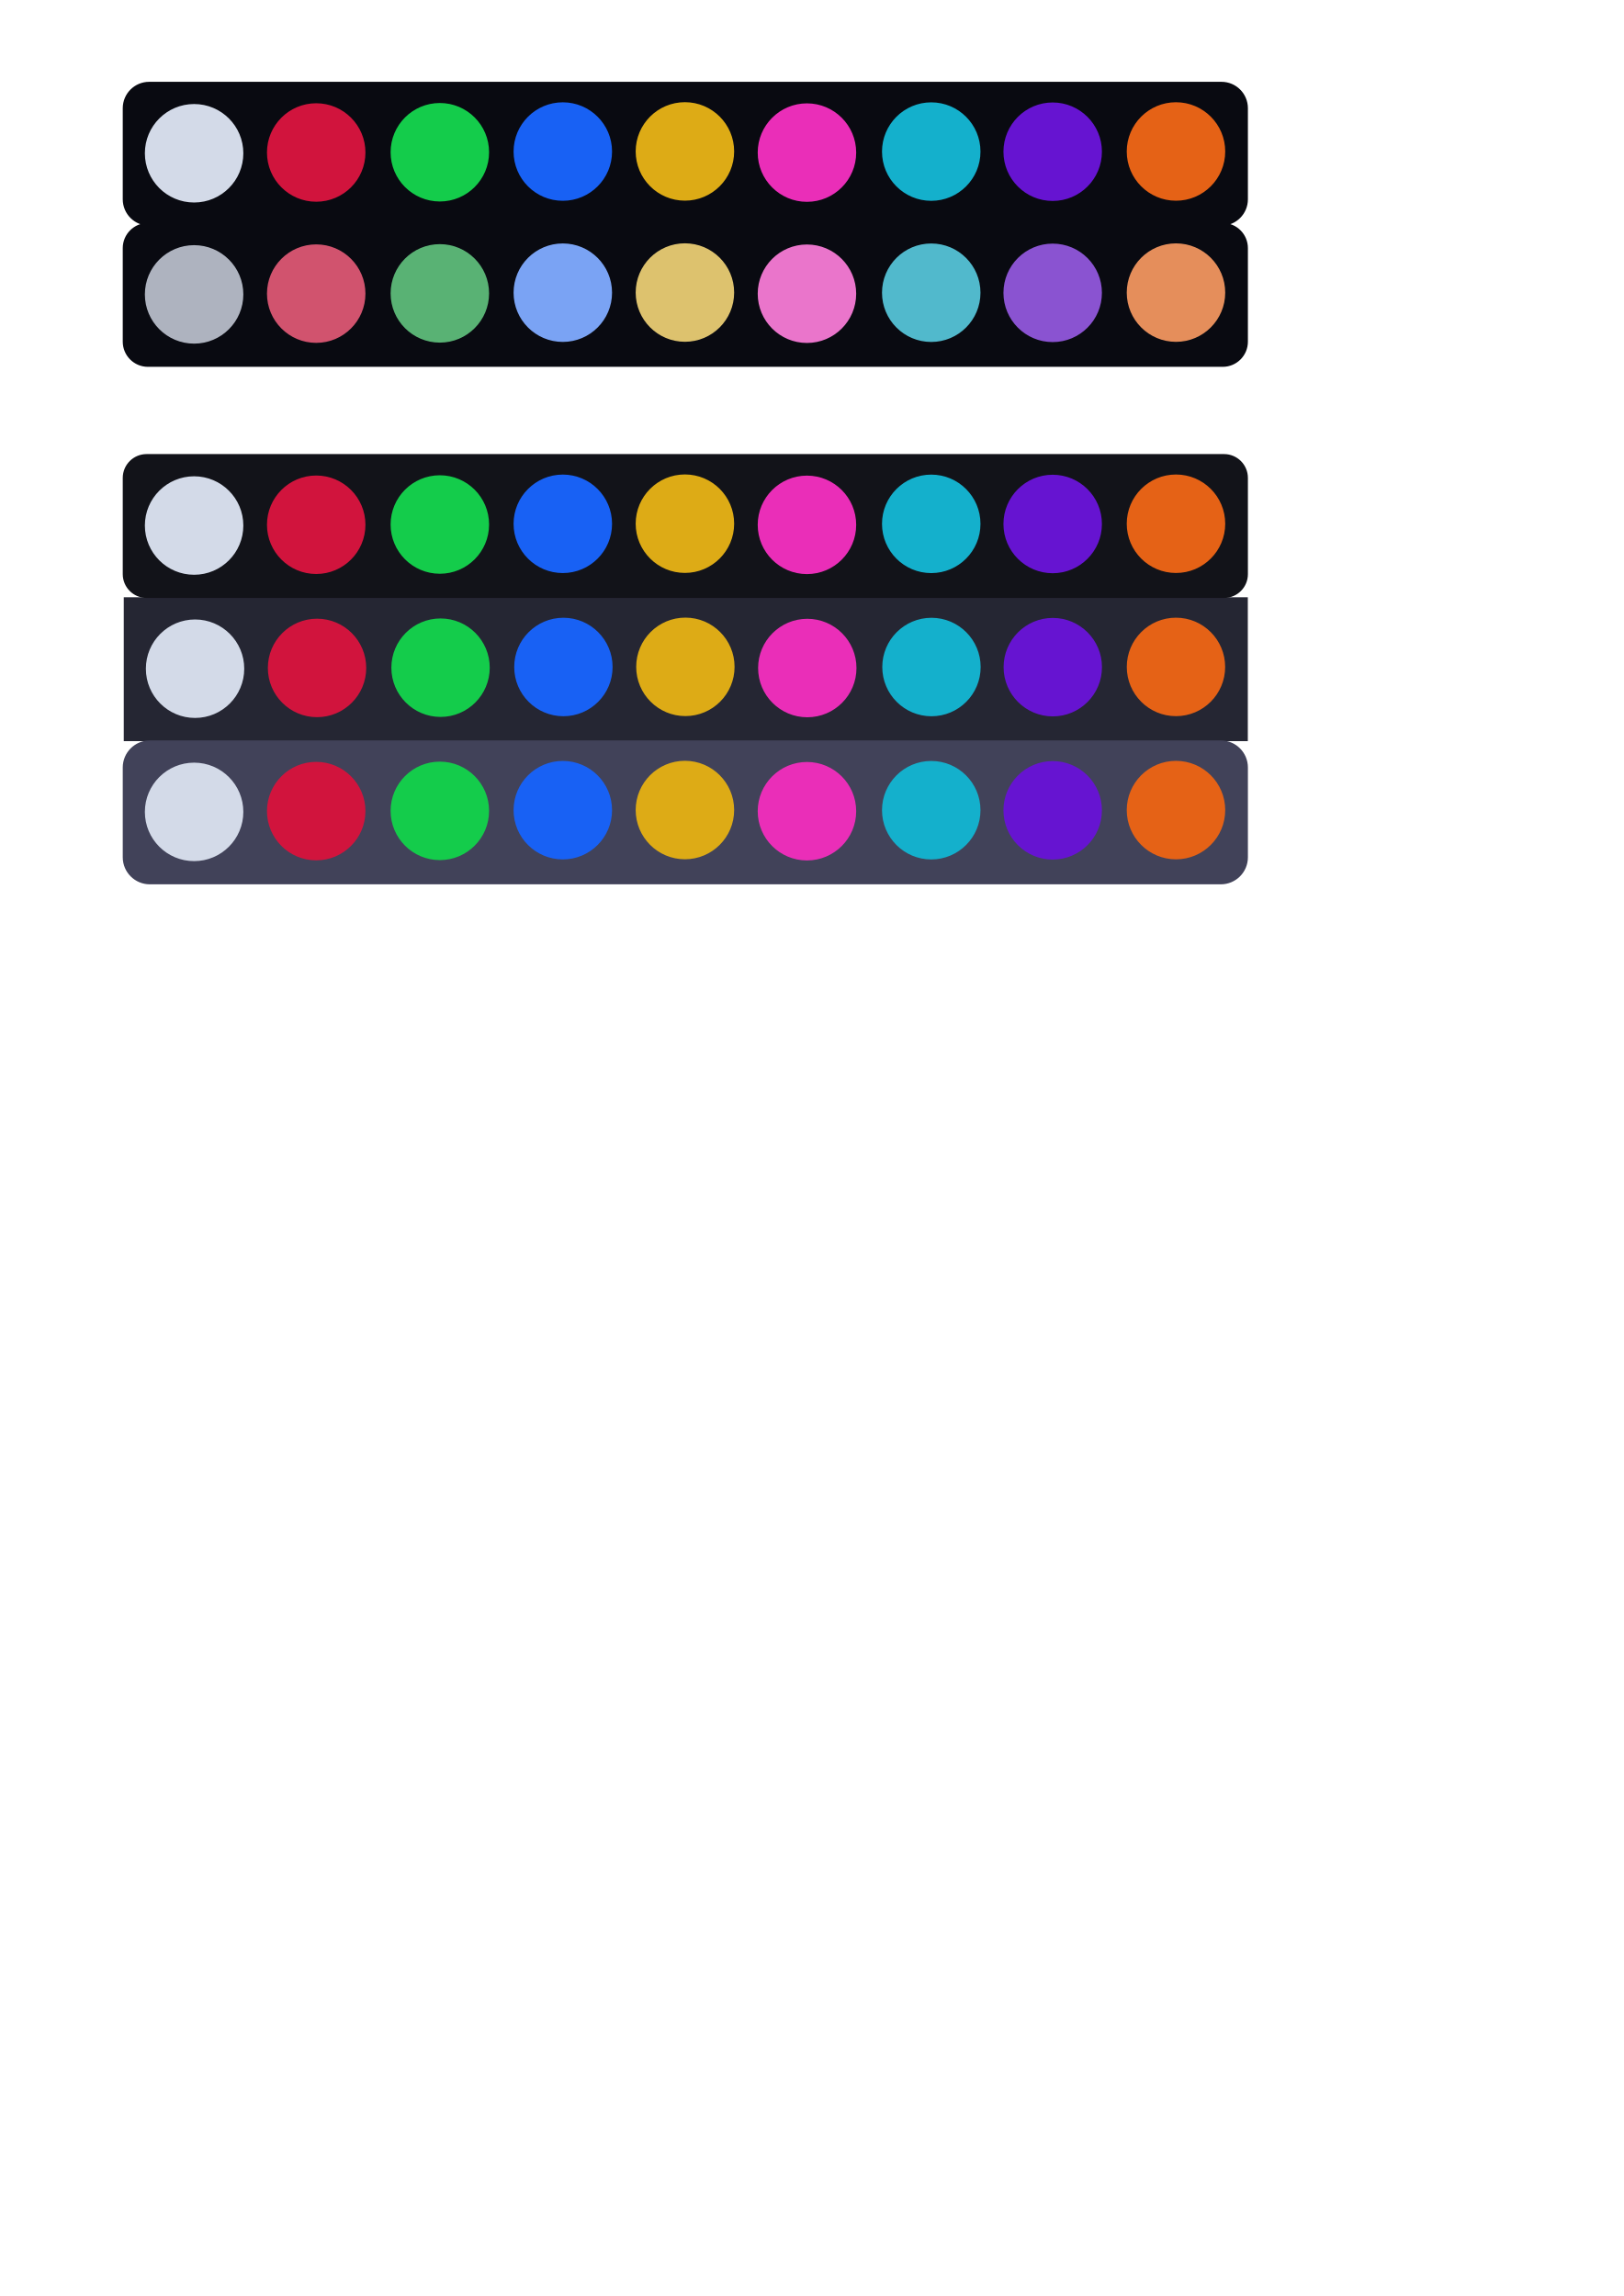
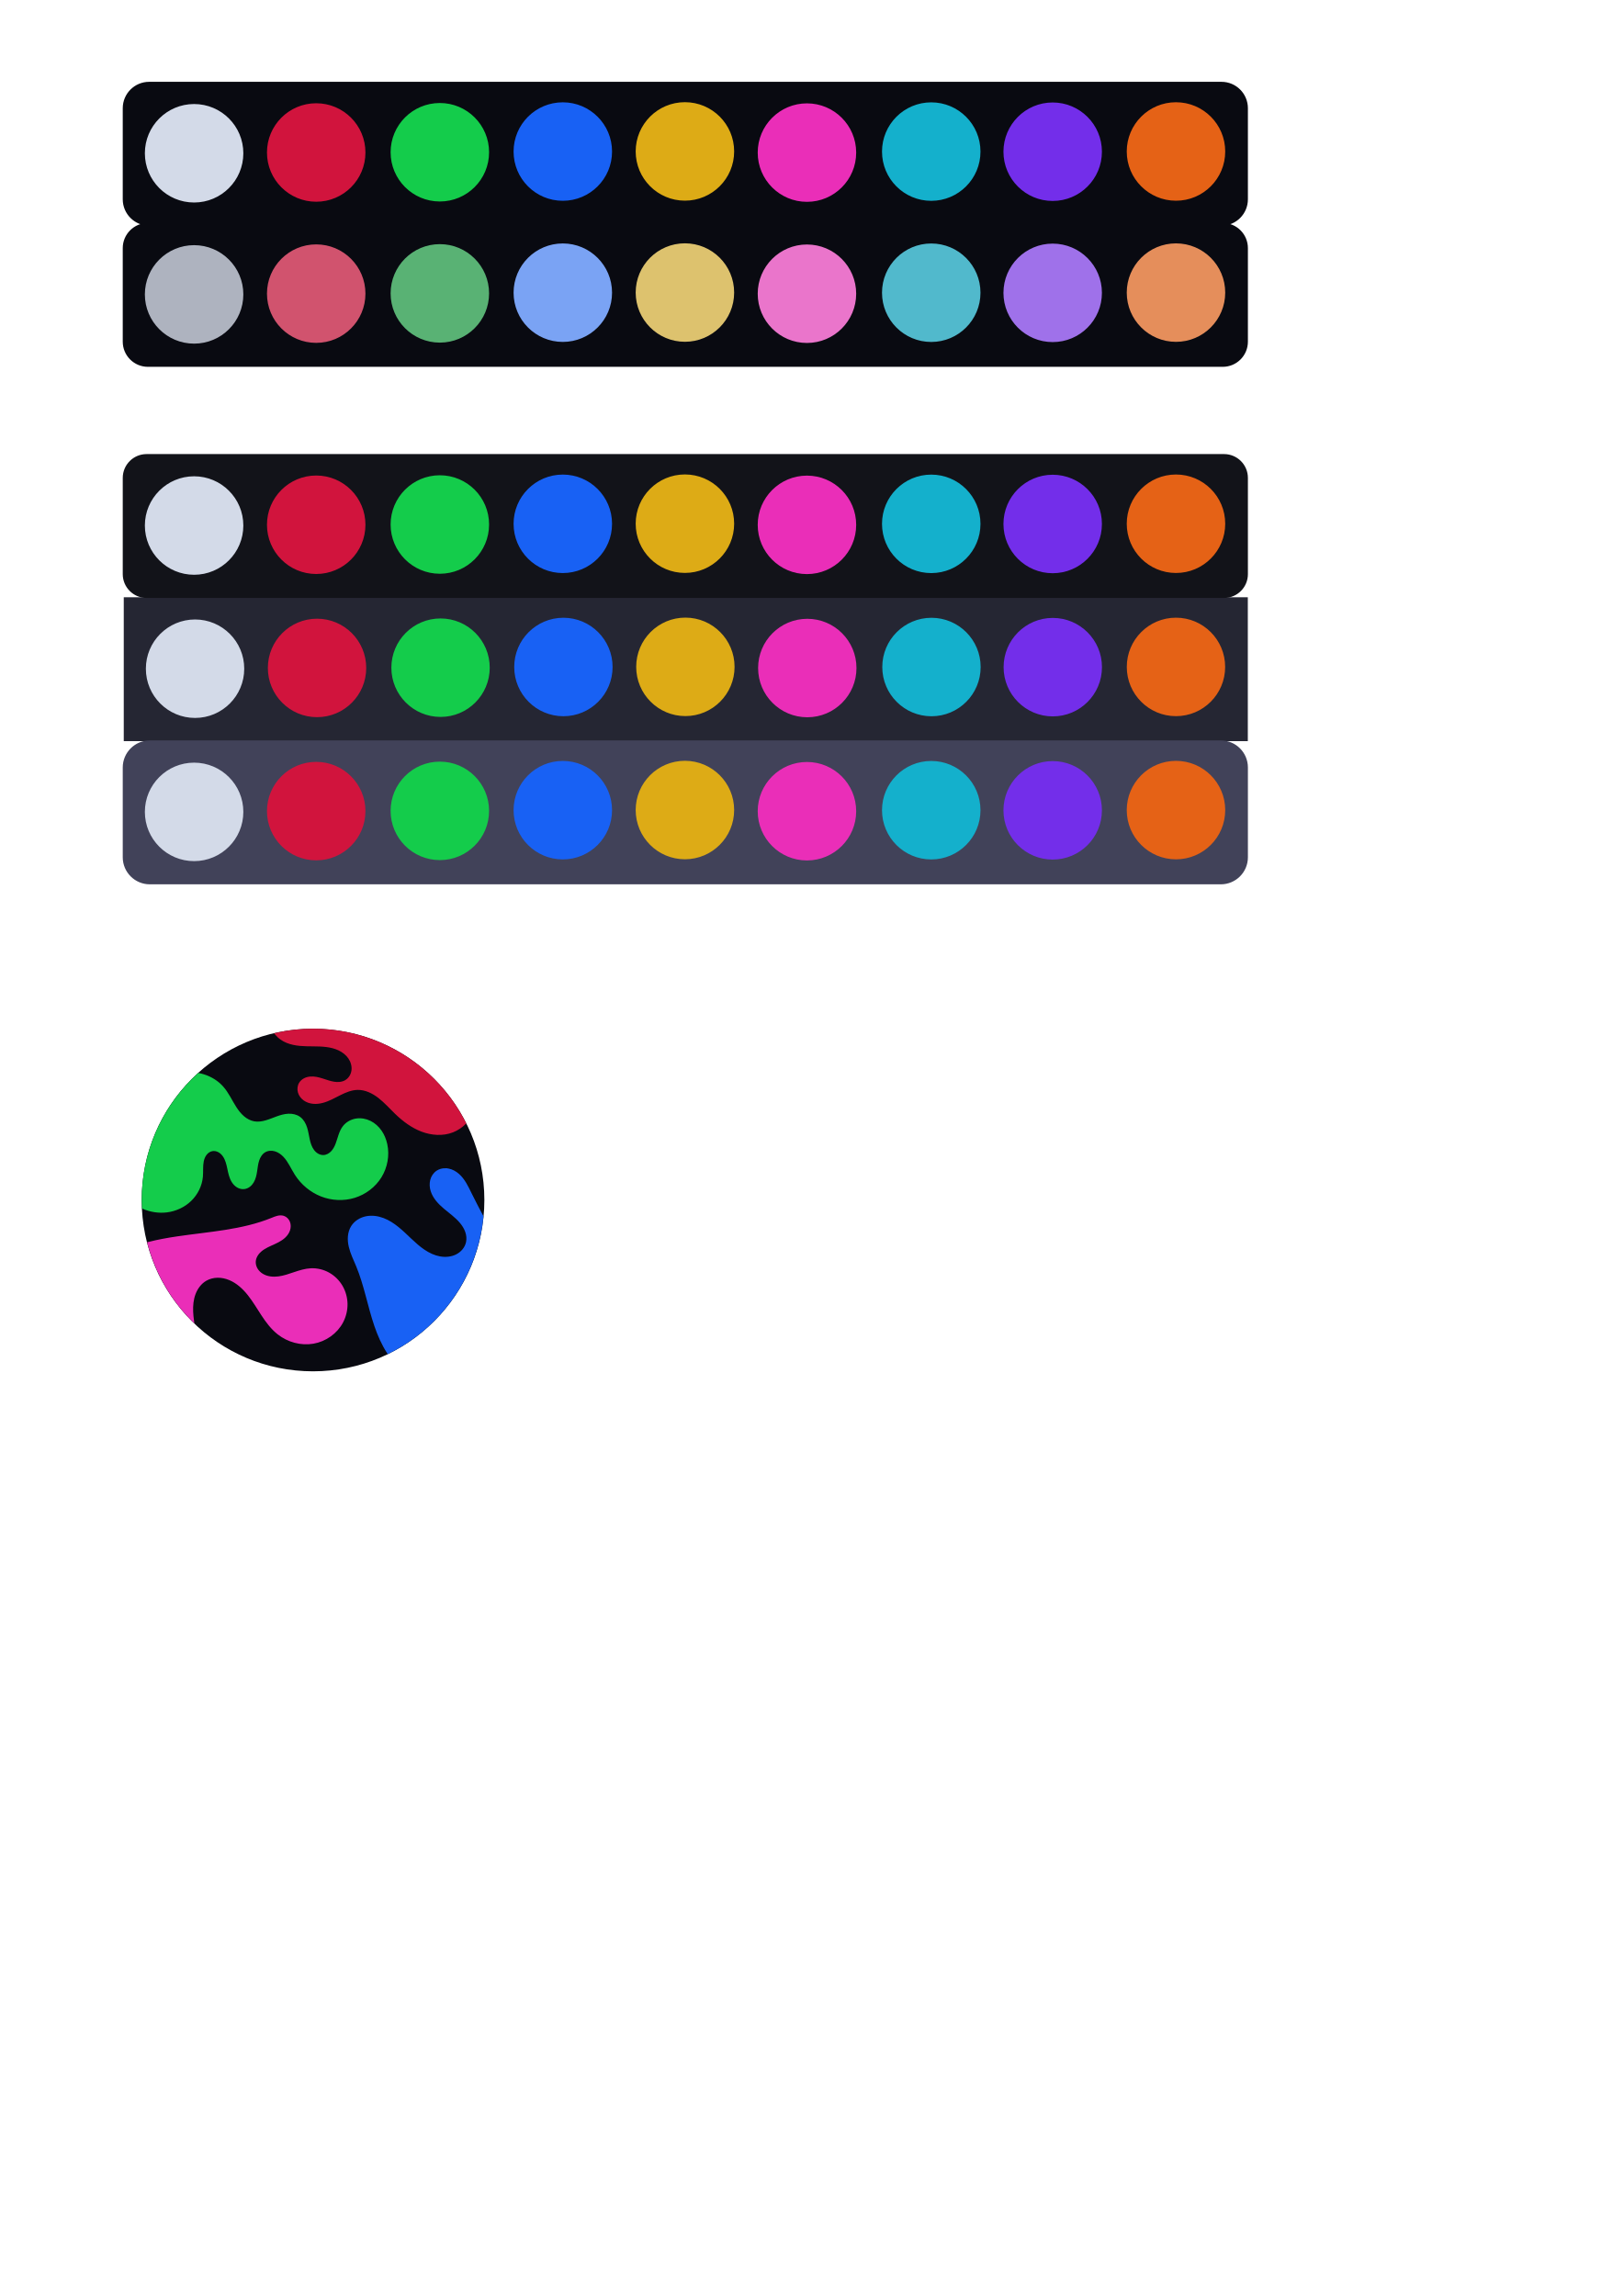
<svg xmlns="http://www.w3.org/2000/svg" width="210mm" height="297mm" viewBox="0 0 210 297" version="1.1" id="svg5">
-   <defs id="defs2" />
+   <defs id="defs2">
+     </defs>
  <g id="layer1">
    <rect style="fill:#090a11;stroke:#090a11;stroke-width:0.259" id="rect1118" width="145.262" height="18.353" x="16.005" y="10.713" ry="3.286" />
    <ellipse style="fill:#d1143d;stroke:#d1143d;stroke-width:0.265" id="path1278" cx="40.896" cy="19.726" rx="6.235" ry="6.237" />
    <ellipse style="fill:#14cc4b;stroke:#14cc4b;stroke-width:0.265" id="path1278-3" cx="56.887" cy="19.694" rx="6.235" ry="6.237" />
    <ellipse style="fill:#e56216;stroke:#e56216;stroke-width:0.265" id="path1278-6" cx="152.095" cy="19.595" rx="6.235" ry="6.237" />
    <ellipse style="fill:#1861f4;stroke:#1861f4;stroke-width:0.265" id="path1278-7" cx="72.791" cy="19.604" rx="6.235" ry="6.237" />
    <ellipse style="fill:#ddab16;stroke:#ddab16;stroke-width:0.265" id="path1278-62" cx="88.583" cy="19.587" rx="6.235" ry="6.237" />
    <ellipse style="fill:#ea2eb8;stroke:#ea2eb8;stroke-width:0.265" id="path1278-9" cx="104.366" cy="19.739" rx="6.235" ry="6.237" />
-     <ellipse style="fill:#6614d1;stroke:#6614d1;stroke-width:0.265" id="path1278-1" cx="136.148" cy="19.625" rx="6.235" ry="6.237" />
+     <ellipse style="fill:#732eea;stroke:#732eea;stroke-width:0.265" id="path1278-1" cx="136.148" cy="19.625" rx="6.235" ry="6.237" />
    <ellipse style="fill:#14b0cc;stroke:#14b0cc;stroke-width:0.265" id="path1278-2" cx="120.441" cy="19.609" rx="6.235" ry="6.237" />
    <ellipse style="fill:#d3dae8;stroke:#d3dae8;stroke-width:0.265" id="path1278-70" cx="25.104" cy="19.826" rx="6.235" ry="6.237" />
    <rect style="fill:#090a11;stroke:#090a11;stroke-width:0.259" id="rect1118-3" width="145.262" height="18.353" x="16.005" y="28.969" ry="3.126" />
    <ellipse style="fill:#d1536e;stroke:#d1536e;stroke-width:0.265" id="path1278-61" cx="40.896" cy="37.982" rx="6.235" ry="6.237" />
    <ellipse style="fill:#59b274;stroke:#59b274;stroke-width:0.265" id="path1278-3-06" cx="56.887" cy="37.95" rx="6.235" ry="6.237" />
    <ellipse style="fill:#e58e5b;stroke:#e58e5b;stroke-width:0.265" id="path1278-6-32" cx="152.095" cy="37.851" rx="6.235" ry="6.237" />
    <ellipse style="fill:#7aa3f4;stroke:#7aa3f4;stroke-width:0.265" id="path1278-7-0" cx="72.791" cy="37.86" rx="6.235" ry="6.237" />
    <ellipse style="fill:#ddc26e;stroke:#ddc26e;stroke-width:0.265" id="path1278-62-61" cx="88.583" cy="37.843" rx="6.235" ry="6.237" />
    <ellipse style="fill:#ea75cb;stroke:#ea75cb;stroke-width:0.265" id="path1278-9-5" cx="104.366" cy="37.995" rx="6.235" ry="6.237" />
-     <ellipse style="fill:#8a53d1;stroke:#8a53d1;stroke-width:0.265" id="path1278-1-5" cx="136.148" cy="37.882" rx="6.235" ry="6.237" />
+     <ellipse style="fill:#9f71ea;stroke:#9f71ea;stroke-width:0.265" id="path1278-1-5" cx="136.148" cy="37.882" rx="6.235" ry="6.237" />
    <ellipse style="fill:#51b9cc;stroke:#51b9cc;stroke-width:0.265" id="path1278-2-4" cx="120.441" cy="37.865" rx="6.235" ry="6.237" />
    <ellipse style="fill:#aeb3bf;stroke:#aeb3bf;stroke-width:0.265" id="path1278-70-7" cx="25.104" cy="38.082" rx="6.235" ry="6.237" />
    <rect style="fill:#252633;stroke:#252633;stroke-width:0.259" id="rect1118-2" width="145.119" height="18.353" x="16.136" y="77.388" ry="3.44" rx="0" />
    <ellipse style="fill:#d1143d;stroke:#d1143d;stroke-width:0.264" id="path1278-0" cx="41.004" cy="86.401" rx="6.229" ry="6.237" />
    <ellipse style="fill:#14cc4b;stroke:#14cc4b;stroke-width:0.264" id="path1278-3-2" cx="56.978" cy="86.369" rx="6.229" ry="6.237" />
    <ellipse style="fill:#e56216;stroke:#e56216;stroke-width:0.264" id="path1278-6-3" cx="152.093" cy="86.27" rx="6.229" ry="6.237" />
    <ellipse style="fill:#1861f4;stroke:#1861f4;stroke-width:0.264" id="path1278-7-7" cx="72.867" cy="86.279" rx="6.229" ry="6.237" />
    <ellipse style="fill:#ddab16;stroke:#ddab16;stroke-width:0.264" id="path1278-62-5" cx="88.643" cy="86.261" rx="6.229" ry="6.237" />
    <ellipse style="fill:#ea2eb8;stroke:#ea2eb8;stroke-width:0.264" id="path1278-9-9" cx="104.41" cy="86.414" rx="6.229" ry="6.237" />
-     <ellipse style="fill:#6614d1;stroke:#6614d1;stroke-width:0.264" id="path1278-1-2" cx="136.161" cy="86.3" rx="6.229" ry="6.237" />
+     <ellipse style="fill:#732eea;stroke:#732eea;stroke-width:0.264" id="path1278-1-2" cx="136.161" cy="86.3" rx="6.229" ry="6.237" />
    <ellipse style="fill:#14b0cc;stroke:#14b0cc;stroke-width:0.264" id="path1278-2-2" cx="120.47" cy="86.283" rx="6.229" ry="6.237" />
    <ellipse style="fill:#d3dae8;stroke:#d3dae8;stroke-width:0.264" id="path1278-70-8" cx="25.227" cy="86.501" rx="6.229" ry="6.237" />
    <rect style="fill:#414259;stroke:#414259;stroke-width:0.259" id="rect1118-97" width="145.262" height="18.353" x="16.005" y="95.909" ry="3.37" />
    <ellipse style="fill:#d1143d;stroke:#d1143d;stroke-width:0.265" id="path1278-361" cx="40.896" cy="104.921" rx="6.235" ry="6.237" />
    <ellipse style="fill:#14cc4b;stroke:#14cc4b;stroke-width:0.265" id="path1278-3-29" cx="56.887" cy="104.89" rx="6.235" ry="6.237" />
    <ellipse style="fill:#e56216;stroke:#e56216;stroke-width:0.265" id="path1278-6-31" cx="152.095" cy="104.79" rx="6.235" ry="6.237" />
    <ellipse style="fill:#1861f4;stroke:#1861f4;stroke-width:0.265" id="path1278-7-9" cx="72.791" cy="104.8" rx="6.235" ry="6.237" />
    <ellipse style="fill:#ddab16;stroke:#ddab16;stroke-width:0.265" id="path1278-62-4" cx="88.583" cy="104.782" rx="6.235" ry="6.237" />
    <ellipse style="fill:#ea2eb8;stroke:#ea2eb8;stroke-width:0.265" id="path1278-9-7" cx="104.366" cy="104.935" rx="6.235" ry="6.237" />
-     <ellipse style="fill:#6614d1;stroke:#6614d1;stroke-width:0.265" id="path1278-1-84" cx="136.148" cy="104.821" rx="6.235" ry="6.237" />
+     <ellipse style="fill:#732eea;stroke:#732eea;stroke-width:0.265" id="path1278-1-84" cx="136.148" cy="104.821" rx="6.235" ry="6.237" />
    <ellipse style="fill:#14b0cc;stroke:#14b0cc;stroke-width:0.265" id="path1278-2-5" cx="120.441" cy="104.804" rx="6.235" ry="6.237" />
    <ellipse style="fill:#d3dae8;stroke:#d3dae8;stroke-width:0.265" id="path1278-70-0" cx="25.104" cy="105.022" rx="6.235" ry="6.237" />
    <rect style="fill:#121319;stroke:#121319;stroke-width:0.259" id="rect1118-9" width="145.262" height="18.353" x="16.005" y="58.867" ry="2.954" />
    <ellipse style="fill:#d1143d;stroke:#d1143d;stroke-width:0.265" id="path1278-36" cx="40.896" cy="67.88" rx="6.235" ry="6.237" />
    <ellipse style="fill:#14cc4b;stroke:#14cc4b;stroke-width:0.265" id="path1278-3-0" cx="56.887" cy="67.848" rx="6.235" ry="6.237" />
    <ellipse style="fill:#e56216;stroke:#e56216;stroke-width:0.265" id="path1278-6-6" cx="152.095" cy="67.749" rx="6.235" ry="6.237" />
    <ellipse style="fill:#1861f4;stroke:#1861f4;stroke-width:0.265" id="path1278-7-2" cx="72.791" cy="67.758" rx="6.235" ry="6.237" />
    <ellipse style="fill:#ddab16;stroke:#ddab16;stroke-width:0.265" id="path1278-62-6" cx="88.583" cy="67.741" rx="6.235" ry="6.237" />
    <ellipse style="fill:#ea2eb8;stroke:#ea2eb8;stroke-width:0.265" id="path1278-9-1" cx="104.366" cy="67.893" rx="6.235" ry="6.237" />
-     <ellipse style="fill:#6614d1;stroke:#6614d1;stroke-width:0.265" id="path1278-1-8" cx="136.148" cy="67.78" rx="6.235" ry="6.237" />
+     <ellipse style="fill:#732eea;stroke:#732eea;stroke-width:0.265" id="path1278-1-8" cx="136.148" cy="67.78" rx="6.235" ry="6.237" />
    <ellipse style="fill:#14b0cc;stroke:#14b0cc;stroke-width:0.265" id="path1278-2-7" cx="120.441" cy="67.763" rx="6.235" ry="6.237" />
    <ellipse style="fill:#d3dae8;stroke:#d3dae8;stroke-width:0.265" id="path1278-70-9" cx="25.104" cy="67.98" rx="6.235" ry="6.237" />
+     <circle style="fill:#090a11;stroke:#090a11;stroke-width:0.265" id="path510" cx="40.485" cy="155.228" r="22.027" />
+     <path id="path5902" style="fill:#1861f4;stroke:#1861f4;stroke-width:0.265" d="m 57.604,151.247 c -0.37,-0.004 -0.742,0.09 -1.051,0.292 -0.391,0.256 -0.664,0.673 -0.78,1.126 -0.116,0.452 -0.082,0.936 0.058,1.382 0.281,0.891 0.956,1.6 1.669,2.204 0.713,0.604 1.491,1.144 2.09,1.86 0.3,0.358 0.553,0.76 0.707,1.201 0.154,0.441 0.206,0.923 0.11,1.38 -0.077,0.365 -0.248,0.708 -0.484,0.997 -0.236,0.289 -0.537,0.523 -0.869,0.691 -0.665,0.337 -1.448,0.404 -2.181,0.269 -0.733,-0.135 -1.421,-0.464 -2.04,-0.88 -0.619,-0.416 -1.175,-0.918 -1.717,-1.43 -1.084,-1.025 -2.167,-2.127 -3.562,-2.655 -0.698,-0.264 -1.466,-0.37 -2.197,-0.222 -0.731,0.149 -1.418,0.568 -1.818,1.198 -0.24,0.378 -0.371,0.819 -0.411,1.264 -0.04,0.445 0.009,0.895 0.111,1.331 0.203,0.871 0.611,1.678 0.953,2.504 1.031,2.488 1.48,5.178 2.352,7.726 0.42,1.226 0.941,2.424 1.652,3.506 a 22.027,22.027 0 0 0 12.198,-17.628 c -0.516,-0.982 -1.037,-1.961 -1.524,-2.957 -0.433,-0.884 -0.86,-1.809 -1.599,-2.459 -0.37,-0.325 -0.816,-0.573 -1.3,-0.663 -0.121,-0.022 -0.244,-0.035 -0.368,-0.036 z" />
+     <path id="path5906" style="fill:#ea2eb8;stroke:#ea2eb8;stroke-width:0.265" d="m 36.287,157.348 c -0.129,0.001 -0.258,0.019 -0.383,0.049 -0.25,0.059 -0.488,0.162 -0.726,0.259 -3.863,1.576 -8.119,1.796 -12.246,2.408 -1.258,0.186 -2.513,0.413 -3.744,0.726 a 22.027,22.027 0 0 0 5.767,10.036 c -0.05,-0.381 -0.09,-0.762 -0.106,-1.146 -0.032,-0.785 0.039,-1.585 0.315,-2.321 0.276,-0.736 0.77,-1.407 1.45,-1.801 0.46,-0.267 0.993,-0.4 1.525,-0.408 0.532,-0.008 1.063,0.108 1.554,0.312 0.983,0.407 1.793,1.153 2.456,1.985 0.664,0.832 1.199,1.757 1.784,2.646 0.585,0.889 1.232,1.755 2.068,2.413 1.255,0.989 2.928,1.449 4.503,1.18 1.575,-0.269 3.02,-1.281 3.757,-2.699 0.369,-0.709 0.563,-1.508 0.553,-2.307 -0.011,-0.799 -0.227,-1.595 -0.629,-2.286 -0.402,-0.69 -0.99,-1.273 -1.688,-1.661 -0.698,-0.388 -1.505,-0.581 -2.303,-0.541 -0.717,0.036 -1.412,0.253 -2.092,0.483 -0.68,0.229 -1.362,0.473 -2.074,0.566 -0.712,0.093 -1.469,0.023 -2.086,-0.344 -0.309,-0.183 -0.577,-0.439 -0.757,-0.75 -0.18,-0.31 -0.27,-0.676 -0.234,-1.033 0.035,-0.343 0.183,-0.67 0.394,-0.943 0.21,-0.274 0.48,-0.497 0.772,-0.682 0.582,-0.371 1.246,-0.593 1.854,-0.919 0.304,-0.163 0.596,-0.353 0.845,-0.592 0.249,-0.239 0.454,-0.529 0.564,-0.856 0.11,-0.327 0.122,-0.692 0,-1.015 -0.122,-0.323 -0.384,-0.597 -0.712,-0.704 -0.122,-0.04 -0.251,-0.056 -0.379,-0.055 z" />
+     <path id="path5959" style="fill:#d1143d;stroke:#d1143d;stroke-width:0.265" d="m 40.485,133.201 a 22.027,22.027 0 0 0 -4.799,0.533 c 0.017,0.021 0.032,0.044 0.05,0.065 0.364,0.441 0.856,0.765 1.385,0.981 0.53,0.215 1.097,0.325 1.667,0.38 1.138,0.109 2.291,0.003 3.426,0.147 0.567,0.072 1.131,0.207 1.646,0.454 0.516,0.247 0.983,0.609 1.306,1.081 0.323,0.472 0.494,1.057 0.422,1.624 -0.036,0.284 -0.132,0.56 -0.286,0.801 -0.154,0.241 -0.365,0.446 -0.614,0.587 -0.453,0.255 -1.005,0.284 -1.518,0.2 -0.514,-0.084 -1.004,-0.271 -1.5,-0.427 -0.497,-0.156 -1.014,-0.283 -1.533,-0.239 -0.259,0.022 -0.517,0.087 -0.748,0.207 -0.231,0.12 -0.435,0.295 -0.575,0.515 -0.218,0.343 -0.265,0.783 -0.153,1.174 0.112,0.391 0.374,0.731 0.706,0.964 0.332,0.234 0.732,0.364 1.136,0.403 0.404,0.039 0.814,-0.01 1.208,-0.113 0.786,-0.205 1.5,-0.615 2.226,-0.98 0.726,-0.364 1.499,-0.692 2.311,-0.706 1.007,-0.018 1.968,0.449 2.764,1.065 0.796,0.616 1.463,1.38 2.188,2.078 0.977,0.942 2.085,1.777 3.353,2.261 1.268,0.483 2.714,0.59 3.979,0.098 0.603,-0.235 1.151,-0.601 1.612,-1.056 A 22.027,22.027 0 0 0 40.485,133.201 Z" />
+     <path id="path6086" style="fill:#14cc4b;stroke:#14cc4b;stroke-width:0.265" d="m 25.674,138.934 a 22.027,22.027 0 0 0 -7.216,16.294 22.027,22.027 0 0 0 0.038,1.01 c 0.96,0.416 2.028,0.588 3.067,0.46 1.143,-0.14 2.245,-0.646 3.072,-1.447 0.827,-0.801 1.371,-1.898 1.475,-3.045 0.06,-0.662 -0.022,-1.336 0.109,-1.987 0.065,-0.326 0.186,-0.645 0.388,-0.908 0.202,-0.264 0.491,-0.468 0.817,-0.532 0.291,-0.057 0.598,0.002 0.861,0.139 0.263,0.137 0.483,0.348 0.652,0.592 0.339,0.487 0.475,1.082 0.597,1.662 0.122,0.58 0.244,1.176 0.56,1.677 0.158,0.251 0.365,0.474 0.618,0.629 0.253,0.154 0.554,0.237 0.849,0.207 0.24,-0.024 0.47,-0.122 0.664,-0.266 0.194,-0.144 0.353,-0.332 0.476,-0.539 0.246,-0.415 0.348,-0.898 0.421,-1.376 0.073,-0.477 0.12,-0.962 0.271,-1.421 0.151,-0.458 0.421,-0.898 0.836,-1.144 0.402,-0.238 0.907,-0.268 1.356,-0.138 0.449,0.13 0.844,0.41 1.166,0.749 0.644,0.678 1.001,1.57 1.505,2.357 0.784,1.224 1.952,2.205 3.305,2.736 1.354,0.531 2.887,0.605 4.277,0.176 1.389,-0.429 2.622,-1.362 3.385,-2.6 0.763,-1.238 1.043,-2.771 0.735,-4.193 -0.131,-0.606 -0.367,-1.193 -0.721,-1.703 -0.354,-0.51 -0.827,-0.941 -1.384,-1.214 -0.557,-0.274 -1.198,-0.386 -1.81,-0.284 -0.612,0.102 -1.191,0.423 -1.576,0.91 -0.253,0.32 -0.419,0.7 -0.552,1.085 -0.133,0.385 -0.238,0.781 -0.383,1.162 -0.146,0.381 -0.337,0.751 -0.62,1.044 -0.283,0.293 -0.668,0.505 -1.075,0.518 -0.26,0.008 -0.52,-0.064 -0.747,-0.192 -0.227,-0.128 -0.422,-0.309 -0.578,-0.517 -0.313,-0.416 -0.473,-0.927 -0.584,-1.436 -0.111,-0.509 -0.181,-1.028 -0.341,-1.524 -0.16,-0.496 -0.423,-0.977 -0.842,-1.286 -0.41,-0.302 -0.938,-0.413 -1.447,-0.391 -0.509,0.023 -1.005,0.17 -1.484,0.344 -0.479,0.174 -0.948,0.376 -1.439,0.514 -0.49,0.139 -1.009,0.213 -1.511,0.126 -0.518,-0.09 -0.996,-0.351 -1.396,-0.693 -0.4,-0.342 -0.725,-0.762 -1.01,-1.204 -0.57,-0.883 -0.997,-1.868 -1.697,-2.653 -0.643,-0.723 -1.499,-1.246 -2.423,-1.534 -0.218,-0.068 -0.439,-0.122 -0.663,-0.164 z" />
  </g>
</svg>
